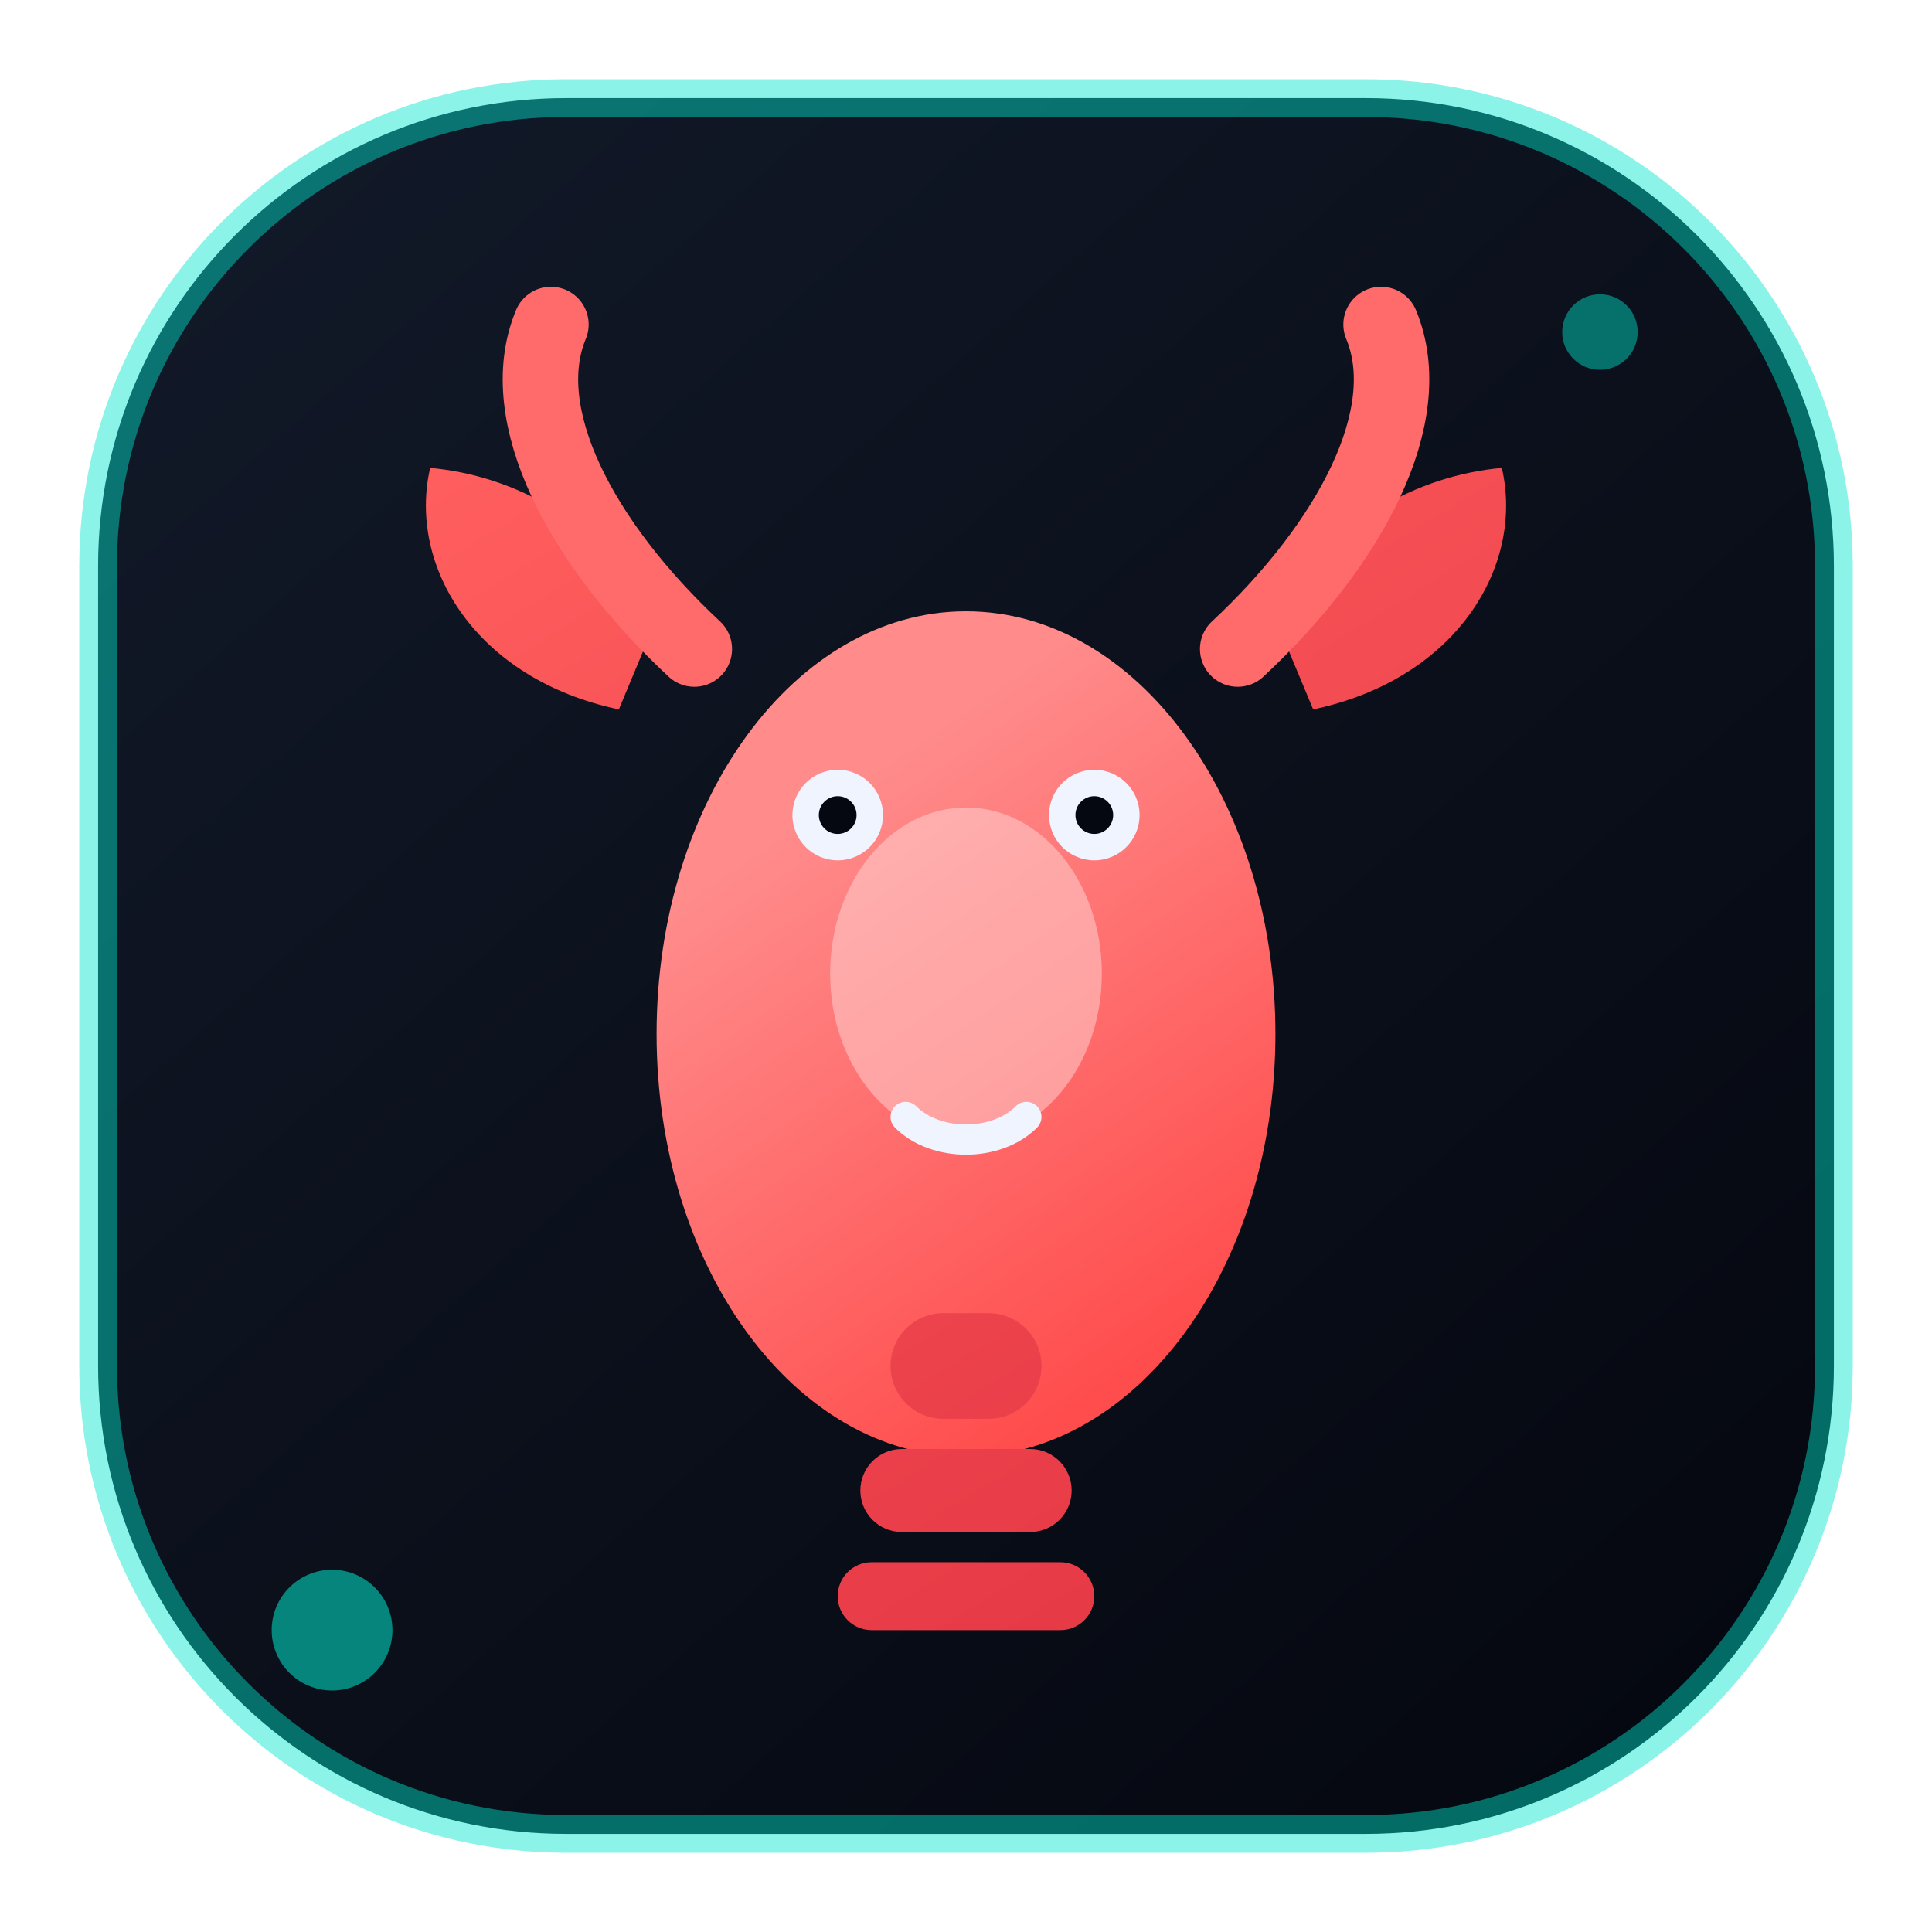
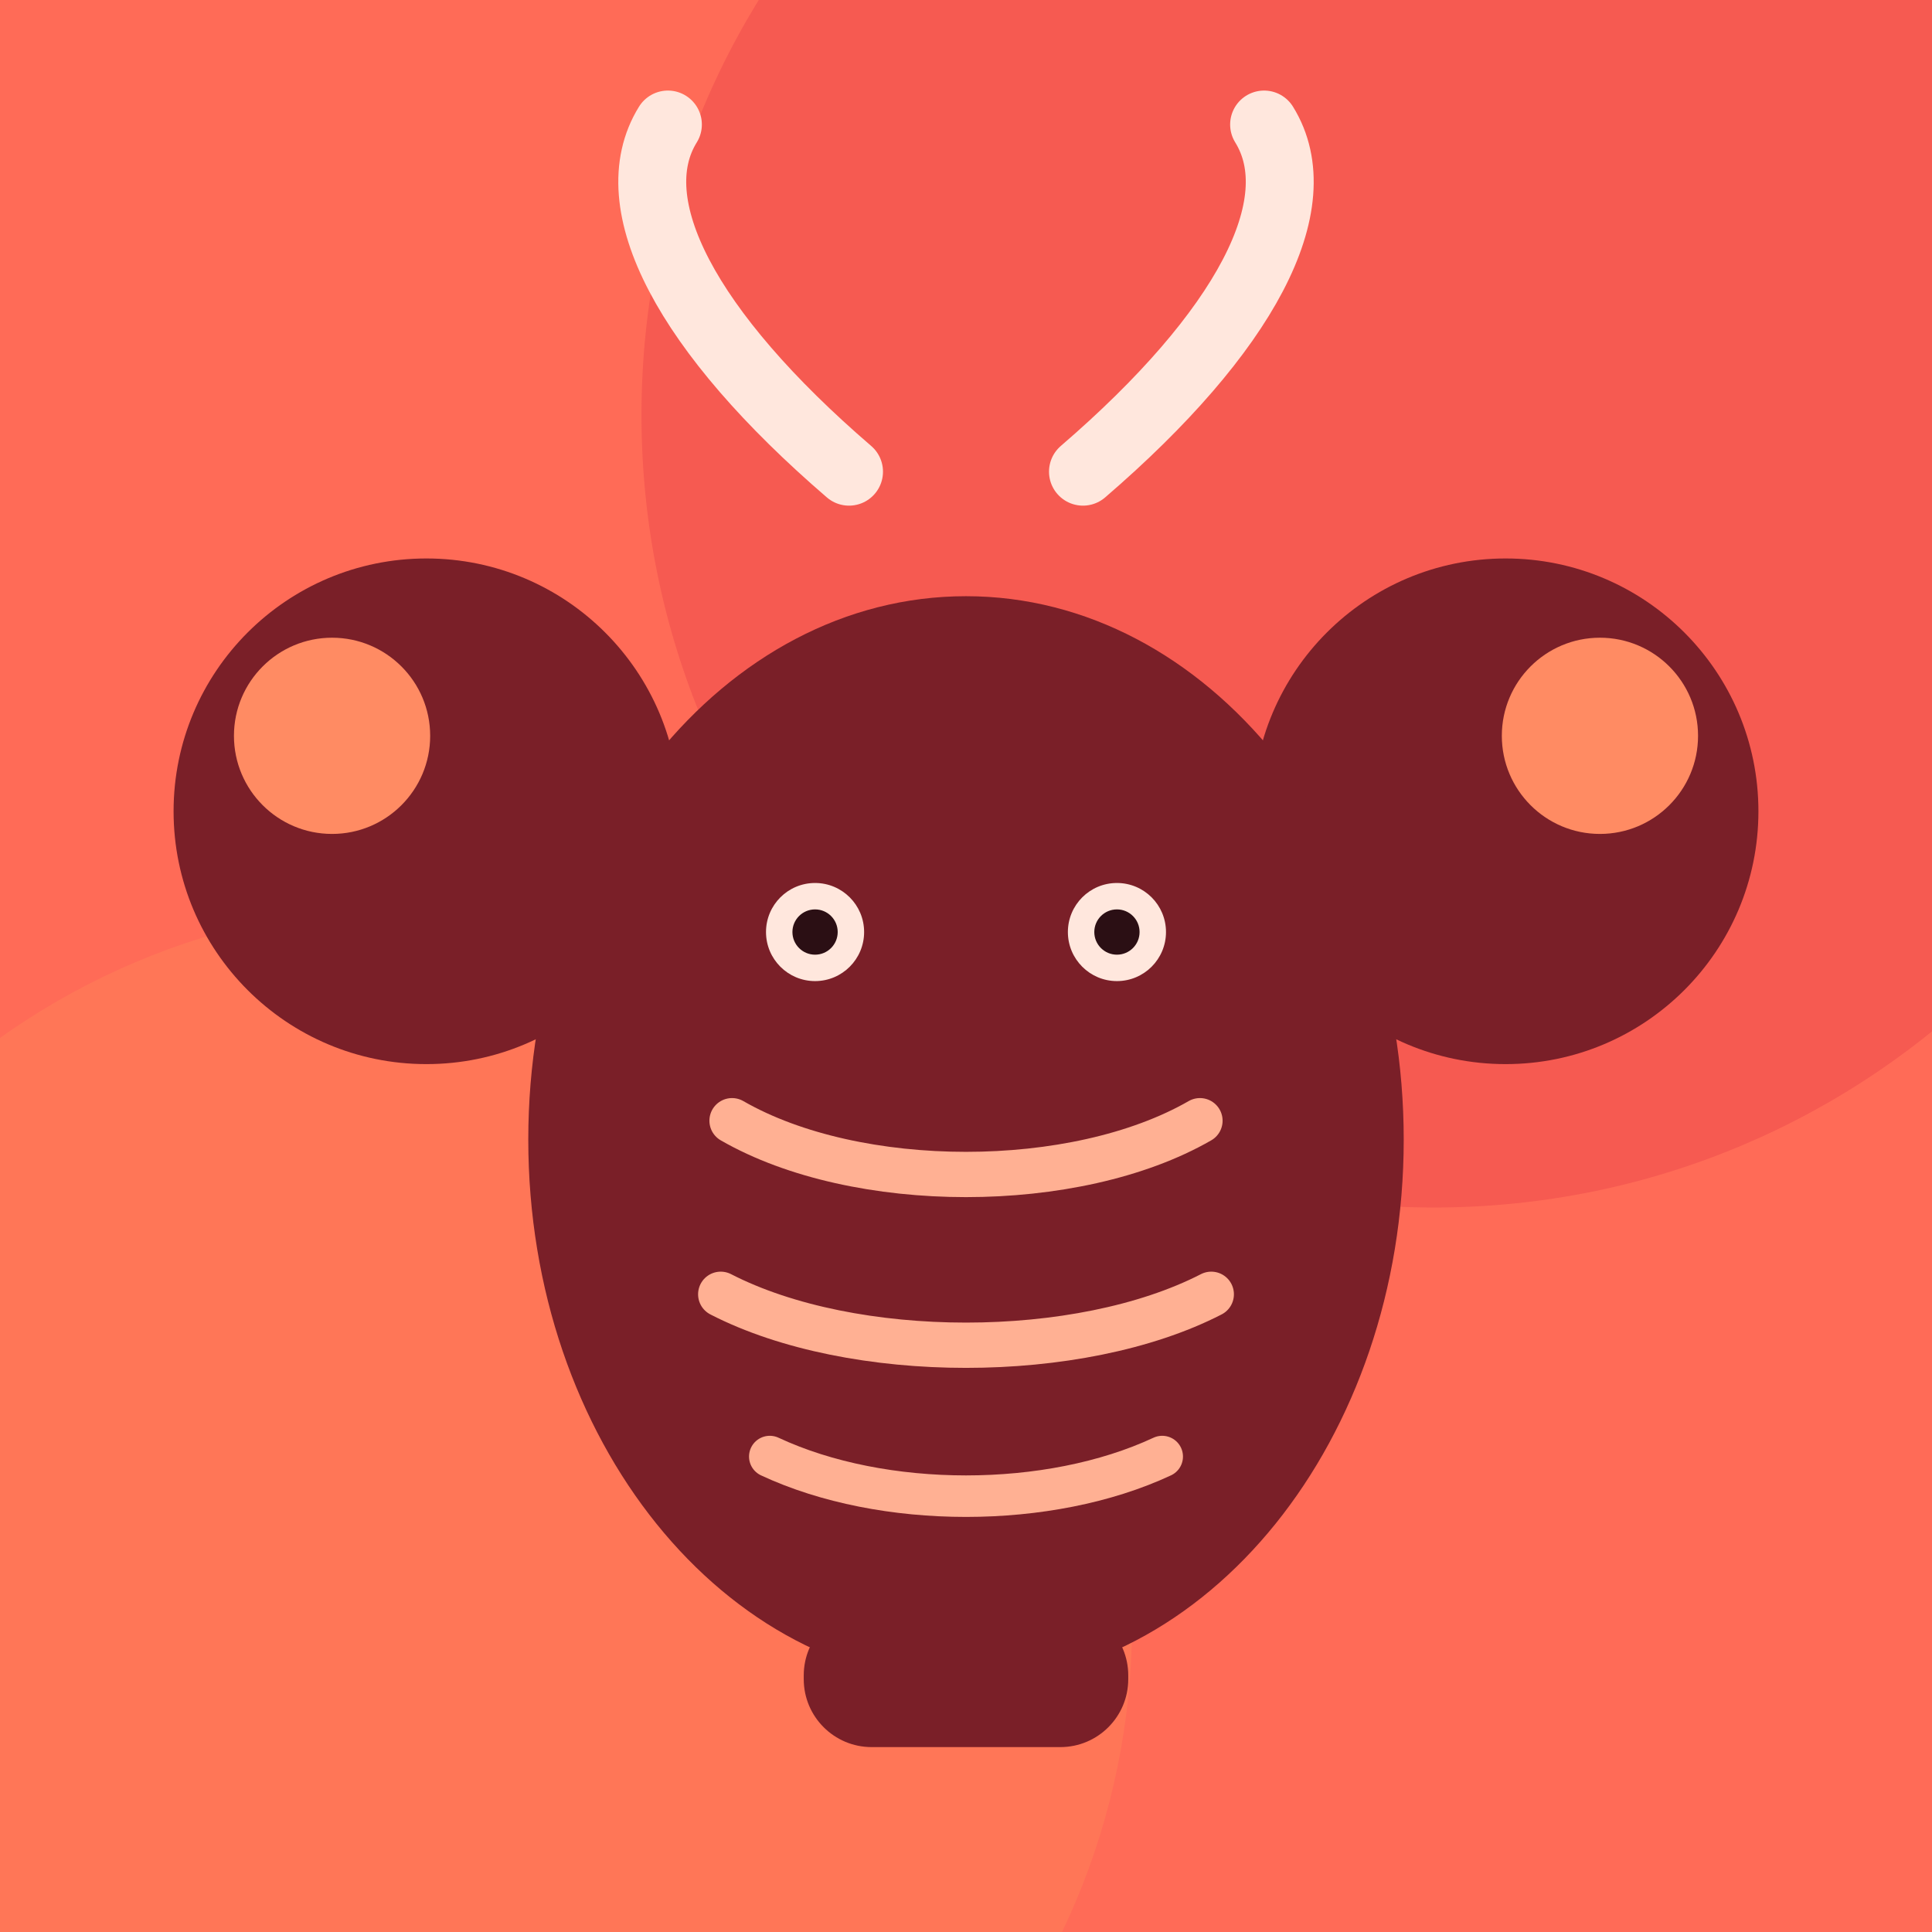
- <svg xmlns="http://www.w3.org/2000/svg" width="512" height="512" viewBox="0 0 512 512" fill="none">
-   <defs>
-     <linearGradient id="bg" x1="72" y1="48" x2="440" y2="464" gradientUnits="userSpaceOnUse">
-       <stop stop-color="#111827" />
-       <stop offset="1" stop-color="#050810" />
-     </linearGradient>
-     <linearGradient id="lobster" x1="166" y1="94" x2="352" y2="396" gradientUnits="userSpaceOnUse">
-       <stop stop-color="#ff5e5e" />
-       <stop offset="1" stop-color="#e63946" />
-     </linearGradient>
-     <linearGradient id="shell" x1="208" y1="220" x2="304" y2="360" gradientUnits="userSpaceOnUse">
-       <stop stop-color="#ff8b8b" />
-       <stop offset="1" stop-color="#ff4d4d" />
-     </linearGradient>
-   </defs>
-   <rect x="26" y="26" width="460" height="460" rx="124" fill="url(#bg)" />
-   <rect x="26" y="26" width="460" height="460" rx="124" stroke="#00e5cc" stroke-opacity="0.45" stroke-width="10" />
-   <path d="M164 188C126 180 108 150 114 124C136 126 160 138 174 164" fill="url(#lobster)" />
-   <path d="M348 188C386 180 404 150 398 124C376 126 352 138 338 164" fill="url(#lobster)" />
-   <path d="M184 172C154 144 136 110 146 86" stroke="#ff6b6b" stroke-width="20" stroke-linecap="round" />
-   <path d="M328 172C358 144 376 110 366 86" stroke="#ff6b6b" stroke-width="20" stroke-linecap="round" />
-   <ellipse cx="256" cy="274" rx="82" ry="112" fill="url(#shell)" />
-   <ellipse cx="256" cy="258" rx="36" ry="44" fill="#ffd4d4" fill-opacity="0.52" />
-   <rect x="236" y="348" width="40" height="28" rx="14" fill="url(#lobster)" />
-   <rect x="228" y="384" width="56" height="22" rx="11" fill="url(#lobster)" />
-   <rect x="222" y="414" width="68" height="18" rx="9" fill="url(#lobster)" />
-   <circle cx="222" cy="216" r="12" fill="#f0f4ff" />
-   <circle cx="290" cy="216" r="12" fill="#f0f4ff" />
-   <circle cx="222" cy="216" r="5" fill="#050810" />
-   <circle cx="290" cy="216" r="5" fill="#050810" />
-   <path d="M240 296C248 304 264 304 272 296" stroke="#f0f4ff" stroke-width="8" stroke-linecap="round" />
-   <circle cx="88" cy="432" r="16" fill="#00e5cc" fill-opacity="0.55" />
-   <circle cx="424" cy="88" r="10" fill="#00e5cc" fill-opacity="0.45" />
+ <svg xmlns="http://www.w3.org/2000/svg" width="1024" height="1024" viewBox="0 0 1024 1024" fill="none">
+   <rect width="1024" height="1024" fill="#ff6b57" />
+   <circle cx="760" cy="220" r="420" fill="#e63946" fill-opacity="0.35" />
+   <circle cx="220" cy="860" r="380" fill="#ff9a5a" fill-opacity="0.25" />
+   <path d="M450 250C364 176 328 108 354 66" stroke="#ffe7dd" stroke-width="36" stroke-linecap="round" />
+   <path d="M574 250C660 176 696 108 670 66" stroke="#ffe7dd" stroke-width="36" stroke-linecap="round" />
+   <circle cx="226" cy="430" r="134" fill="#7a1f28" />
+   <circle cx="798" cy="430" r="134" fill="#7a1f28" />
+   <circle cx="176" cy="390" r="52" fill="#ff8b63" />
+   <circle cx="848" cy="390" r="52" fill="#ff8b63" />
+   <path d="M338 506C398 462 446 440 512 434" stroke="#7a1f28" stroke-width="58" stroke-linecap="round" />
+   <path d="M686 506C626 462 578 440 512 434" stroke="#7a1f28" stroke-width="58" stroke-linecap="round" />
+   <ellipse cx="512" cy="604" rx="232" ry="288" fill="#7a1f28" />
+   <circle cx="432" cy="494" r="26" fill="#ffe7dd" />
+   <circle cx="592" cy="494" r="26" fill="#ffe7dd" />
+   <circle cx="432" cy="494" r="12" fill="#2b0f14" />
+   <circle cx="592" cy="494" r="12" fill="#2b0f14" />
+   <path d="M388 594C454 632 570 632 636 594" stroke="#ffb093" stroke-width="24" stroke-linecap="round" />
+   <path d="M382 686C452 722 572 722 642 686" stroke="#ffb093" stroke-width="24" stroke-linecap="round" />
+   <path d="M408 772C468 800 556 800 616 772" stroke="#ffb093" stroke-width="22" stroke-linecap="round" />
+   <rect x="426" y="852" width="172" height="74" rx="36" fill="#7a1f28" />
</svg>
